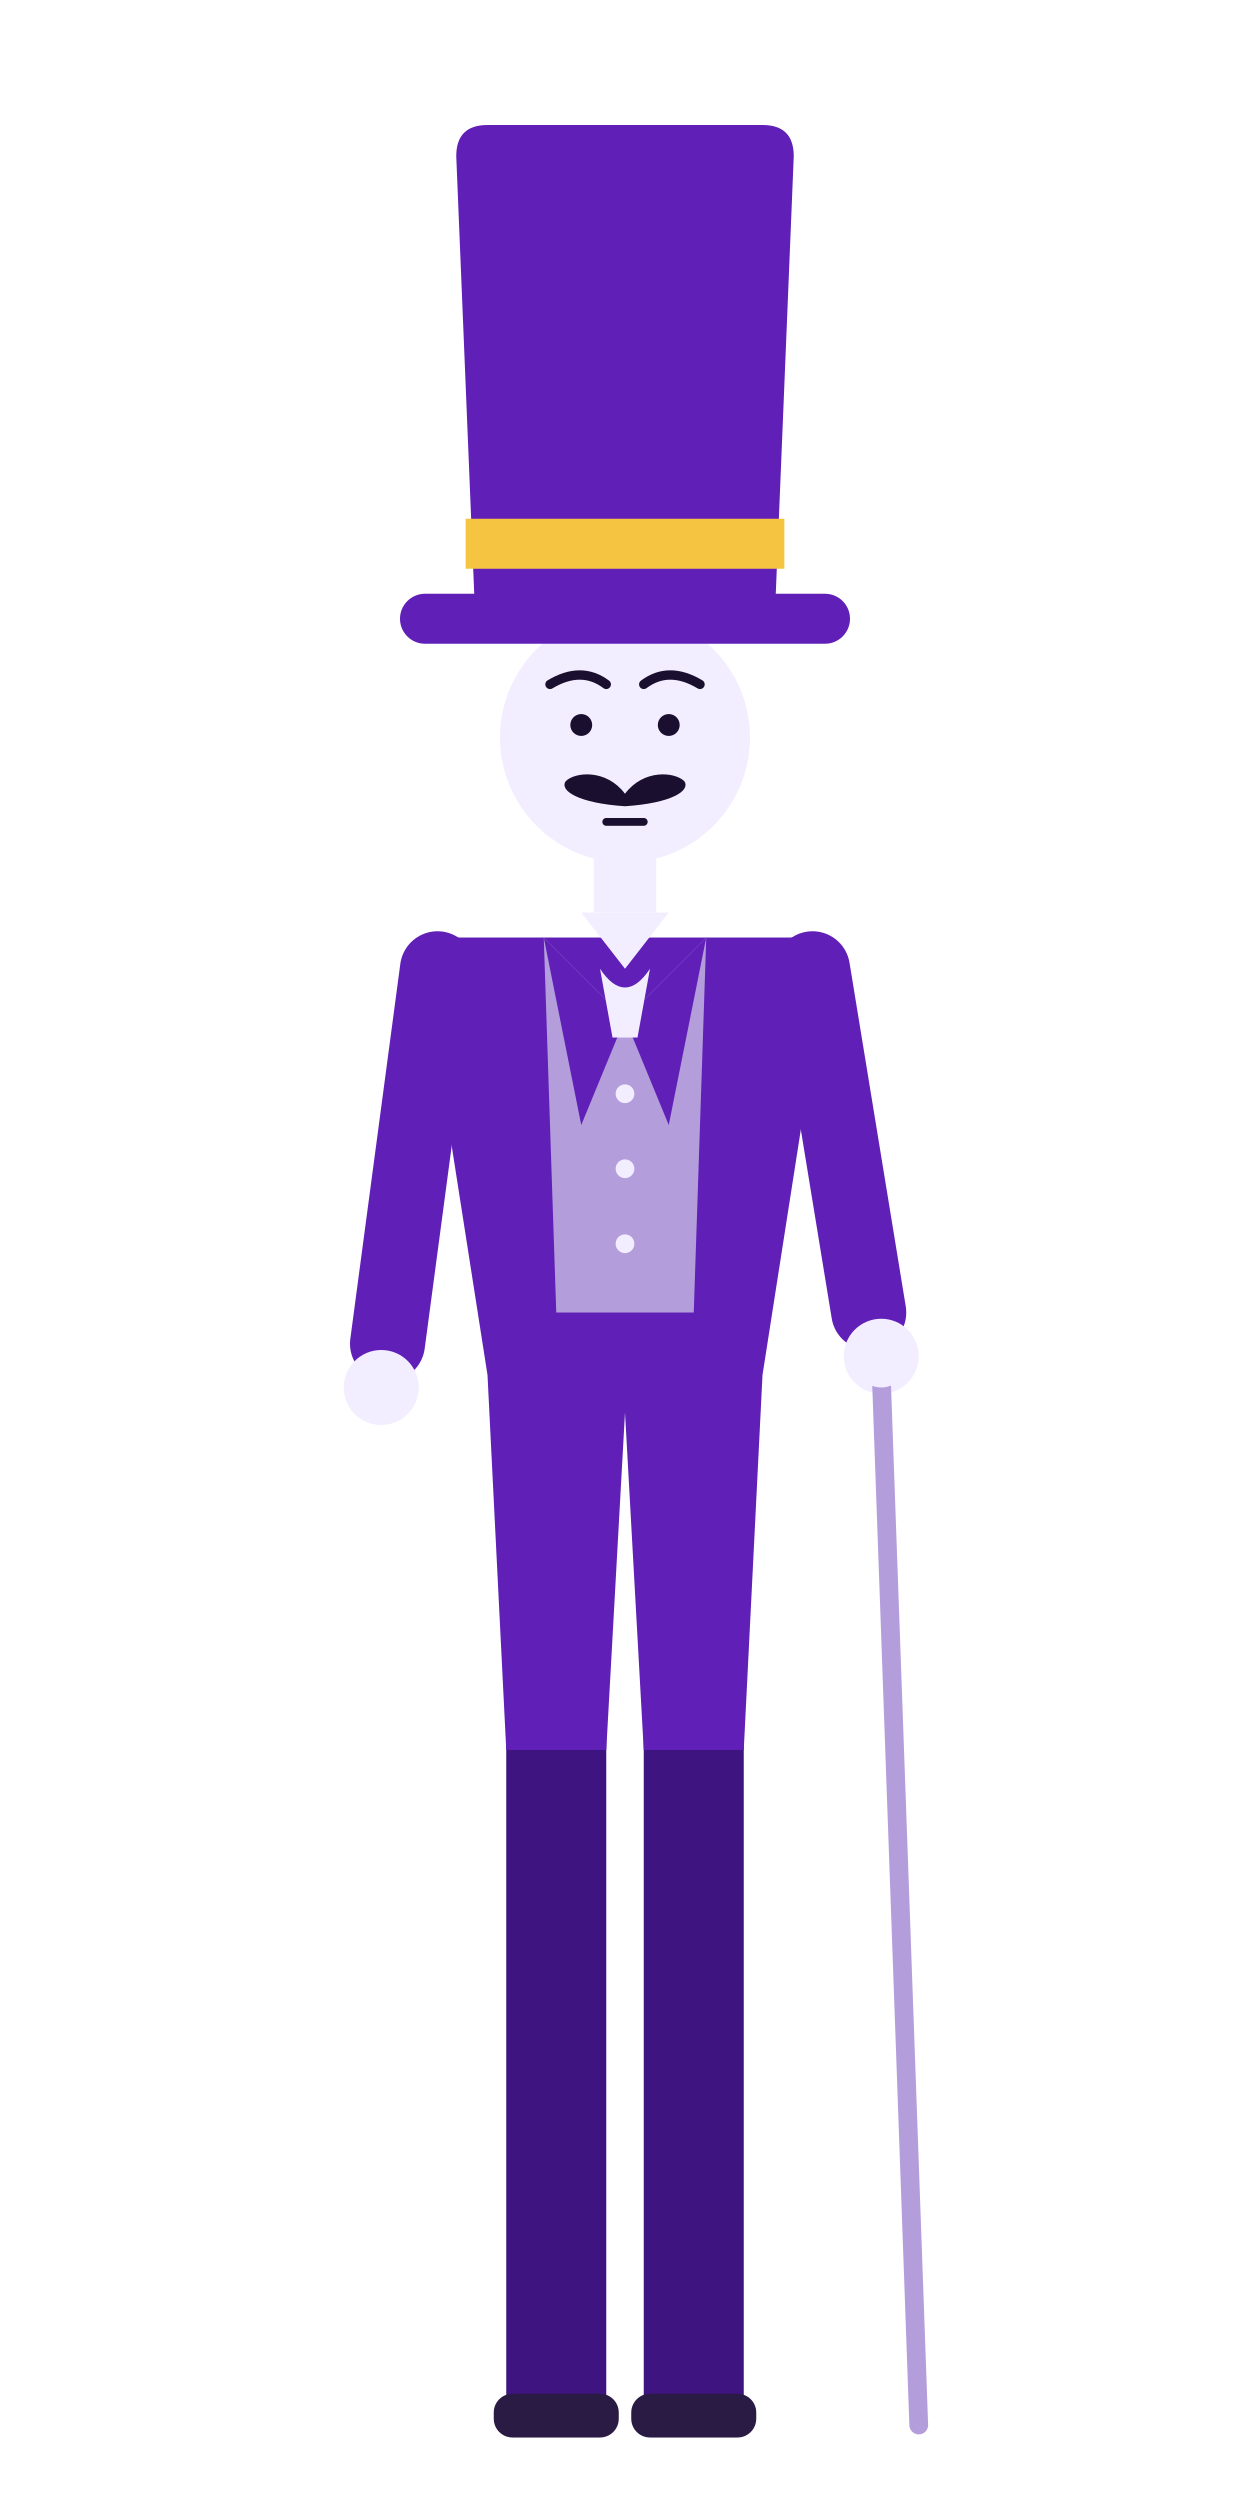
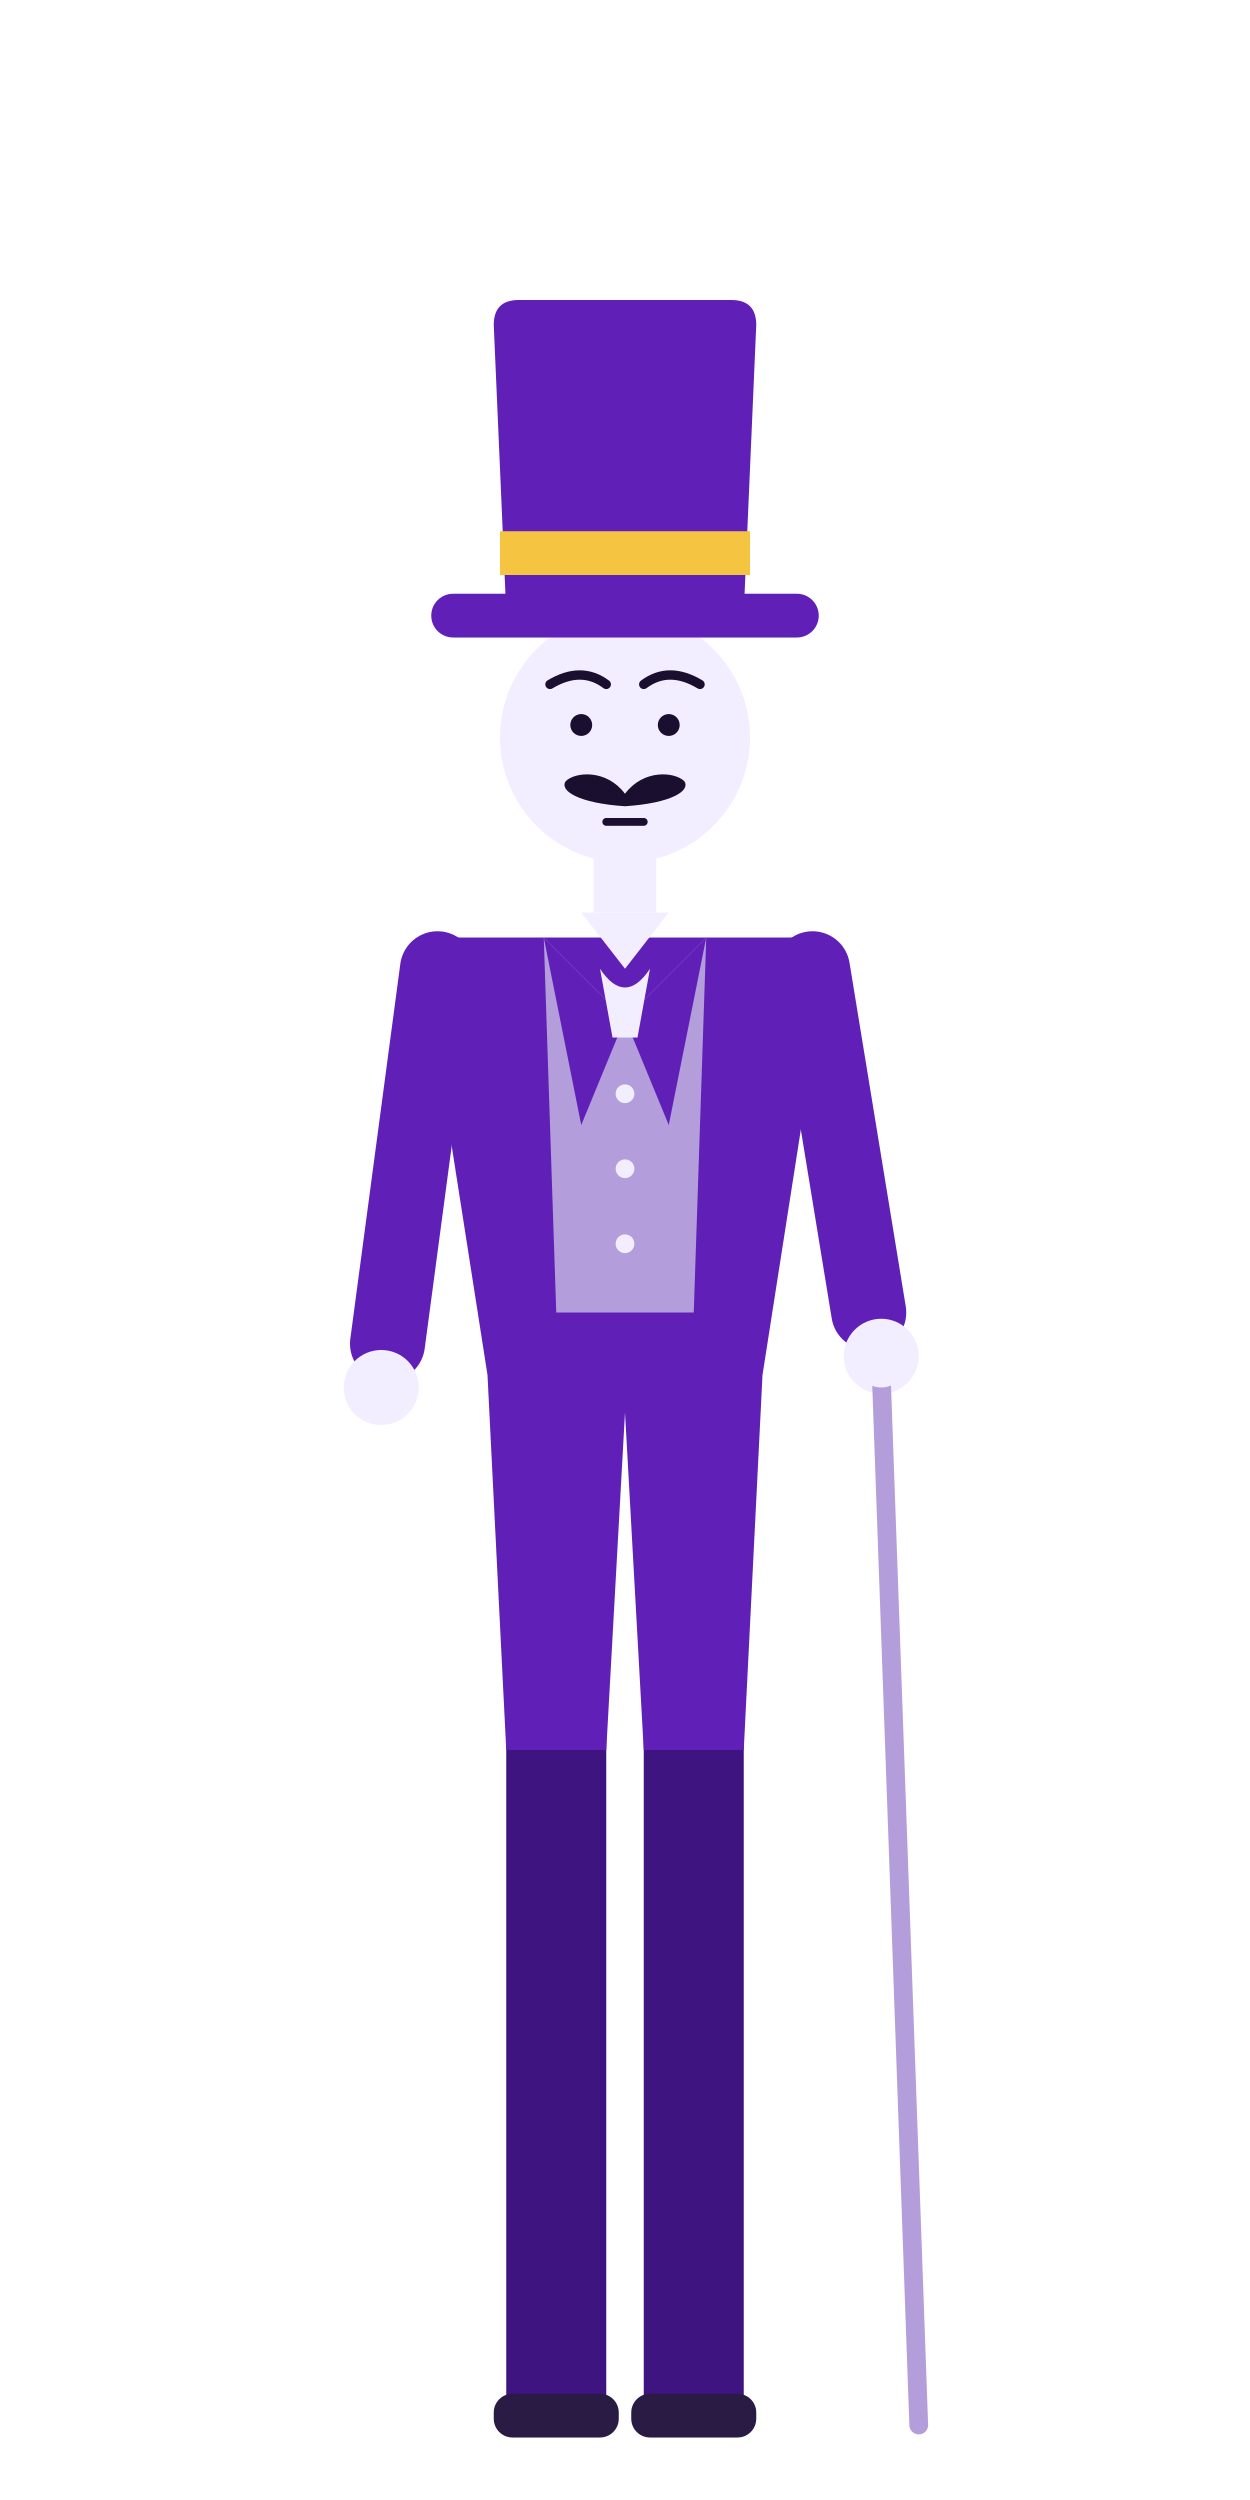
<svg xmlns="http://www.w3.org/2000/svg" viewBox="0 0 400 800" width="400" height="800">
  <rect x="162" y="430" width="32" height="340" fill="#3E1480" />
  <rect x="206" y="430" width="32" height="340" fill="#3E1480" />
  <rect x="158" y="766" width="40" height="14" rx="6" fill="#2A1B45" />
  <rect x="202" y="766" width="40" height="14" rx="6" fill="#2A1B45" />
  <path d="M140 300 Q134 300 136 312 L156 440 L162 560 L194 560 L200 452 L206 560 L238 560 L244 440 L264 312 Q266 300 260 300 Z" fill="#601FB7" />
  <path d="M174 300 L200 326 L226 300 L222 420 L178 420 Z" fill="#B39DDB" />
  <path d="M174 300 L186 360 L200 326 Z M226 300 L214 360 L200 326 Z" fill="#601FB7" />
  <circle cx="200" cy="350" r="3" fill="#F3EEFF" />
  <circle cx="200" cy="374" r="3" fill="#F3EEFF" />
  <circle cx="200" cy="398" r="3" fill="#F3EEFF" />
  <path d="M186 292 L200 310 L214 292 Z" fill="#F3EEFF" />
  <path d="M192 310 Q200 322 208 310 L204 332 L196 332 Z" fill="#F3EEFF" />
  <path d="M140 310 L124 430" stroke="#601FB7" stroke-width="24" stroke-linecap="round" fill="none" />
  <circle cx="122" cy="444" r="12" fill="#F3EEFF" />
  <path d="M260 310 L278 420" stroke="#601FB7" stroke-width="24" stroke-linecap="round" fill="none" />
  <circle cx="282" cy="434" r="12" fill="#F3EEFF" />
  <line x1="282" y1="440" x2="294" y2="776" stroke="#B39DDB" stroke-width="6" stroke-linecap="round" />
  <circle cx="282" cy="436" r="8" fill="#F3EEFF" />
  <circle cx="200" cy="236" r="40" fill="#F3EEFF" />
  <circle cx="186" cy="232" r="3.5" fill="#1A0F2E" />
  <circle cx="214" cy="232" r="3.5" fill="#1A0F2E" />
  <path d="M176 219 Q186 213 194 219" stroke="#1A0F2E" stroke-width="3" fill="none" stroke-linecap="round" />
  <path d="M206 219 Q214 213 224 219" stroke="#1A0F2E" stroke-width="3" fill="none" stroke-linecap="round" />
  <path d="M200 254 C194 246 184 247 181 250 C179 253 185 257 200 258 C215 257 221 253 219 250 C216 247 206 246 200 254 Z" fill="#1A0F2E" />
  <line x1="194" y1="263" x2="206" y2="263" stroke="#1A0F2E" stroke-width="2.5" stroke-linecap="round" />
  <rect x="190" y="272" width="20" height="20" fill="#F3EEFF" />
  <g transform="rotate(0 200 196)">
-     <path d="M152 196 L146 50 Q146 40 156 40 L244 40 Q254 40 254 50 L248 196 Z" fill="#601FB7" />
-     <rect x="149" y="166" width="102" height="16" fill="#F5C542" />
-     <rect x="128" y="190" width="144" height="16" rx="8" fill="#601FB7" />
+     <path d="M162 196 L158 104 Q158 96 166 96 L234 96 Q242 96 242 104 L238 196 Z" fill="#601FB7" />
+     <rect x="160" y="170" width="80" height="14" fill="#F5C542" />
+     <rect x="138" y="190" width="124" height="14" rx="7" fill="#601FB7" />
  </g>
</svg>
